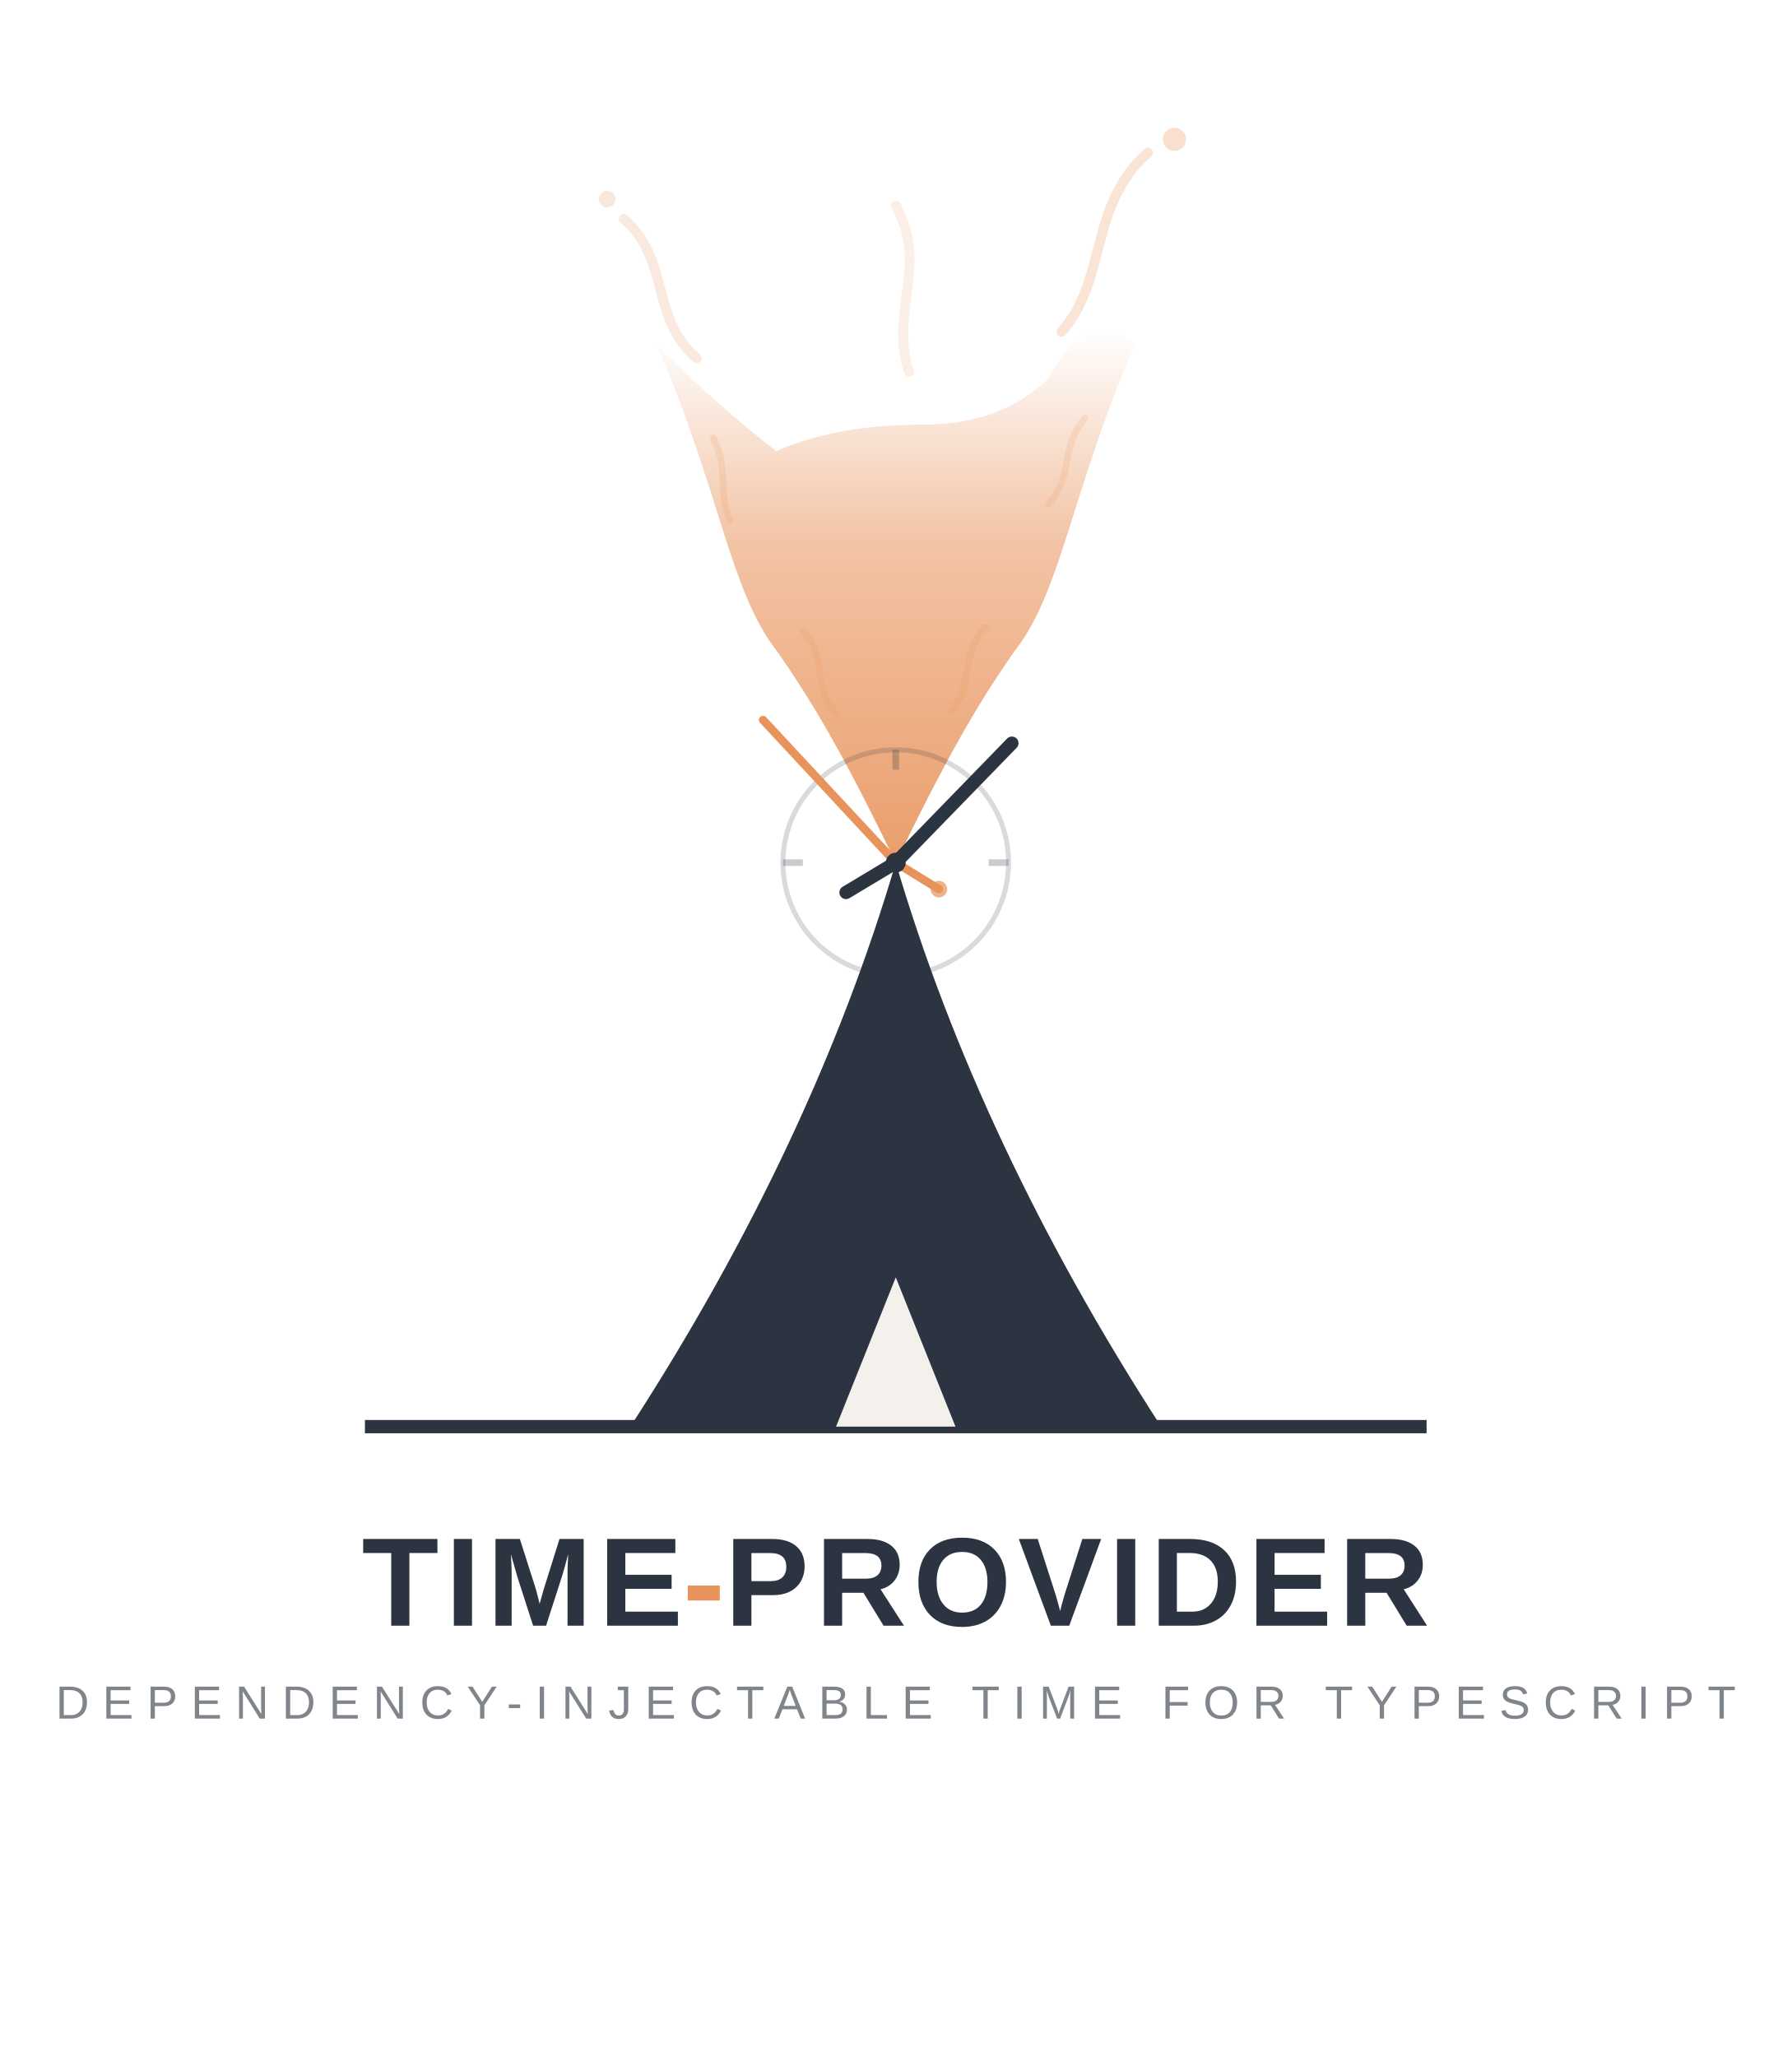
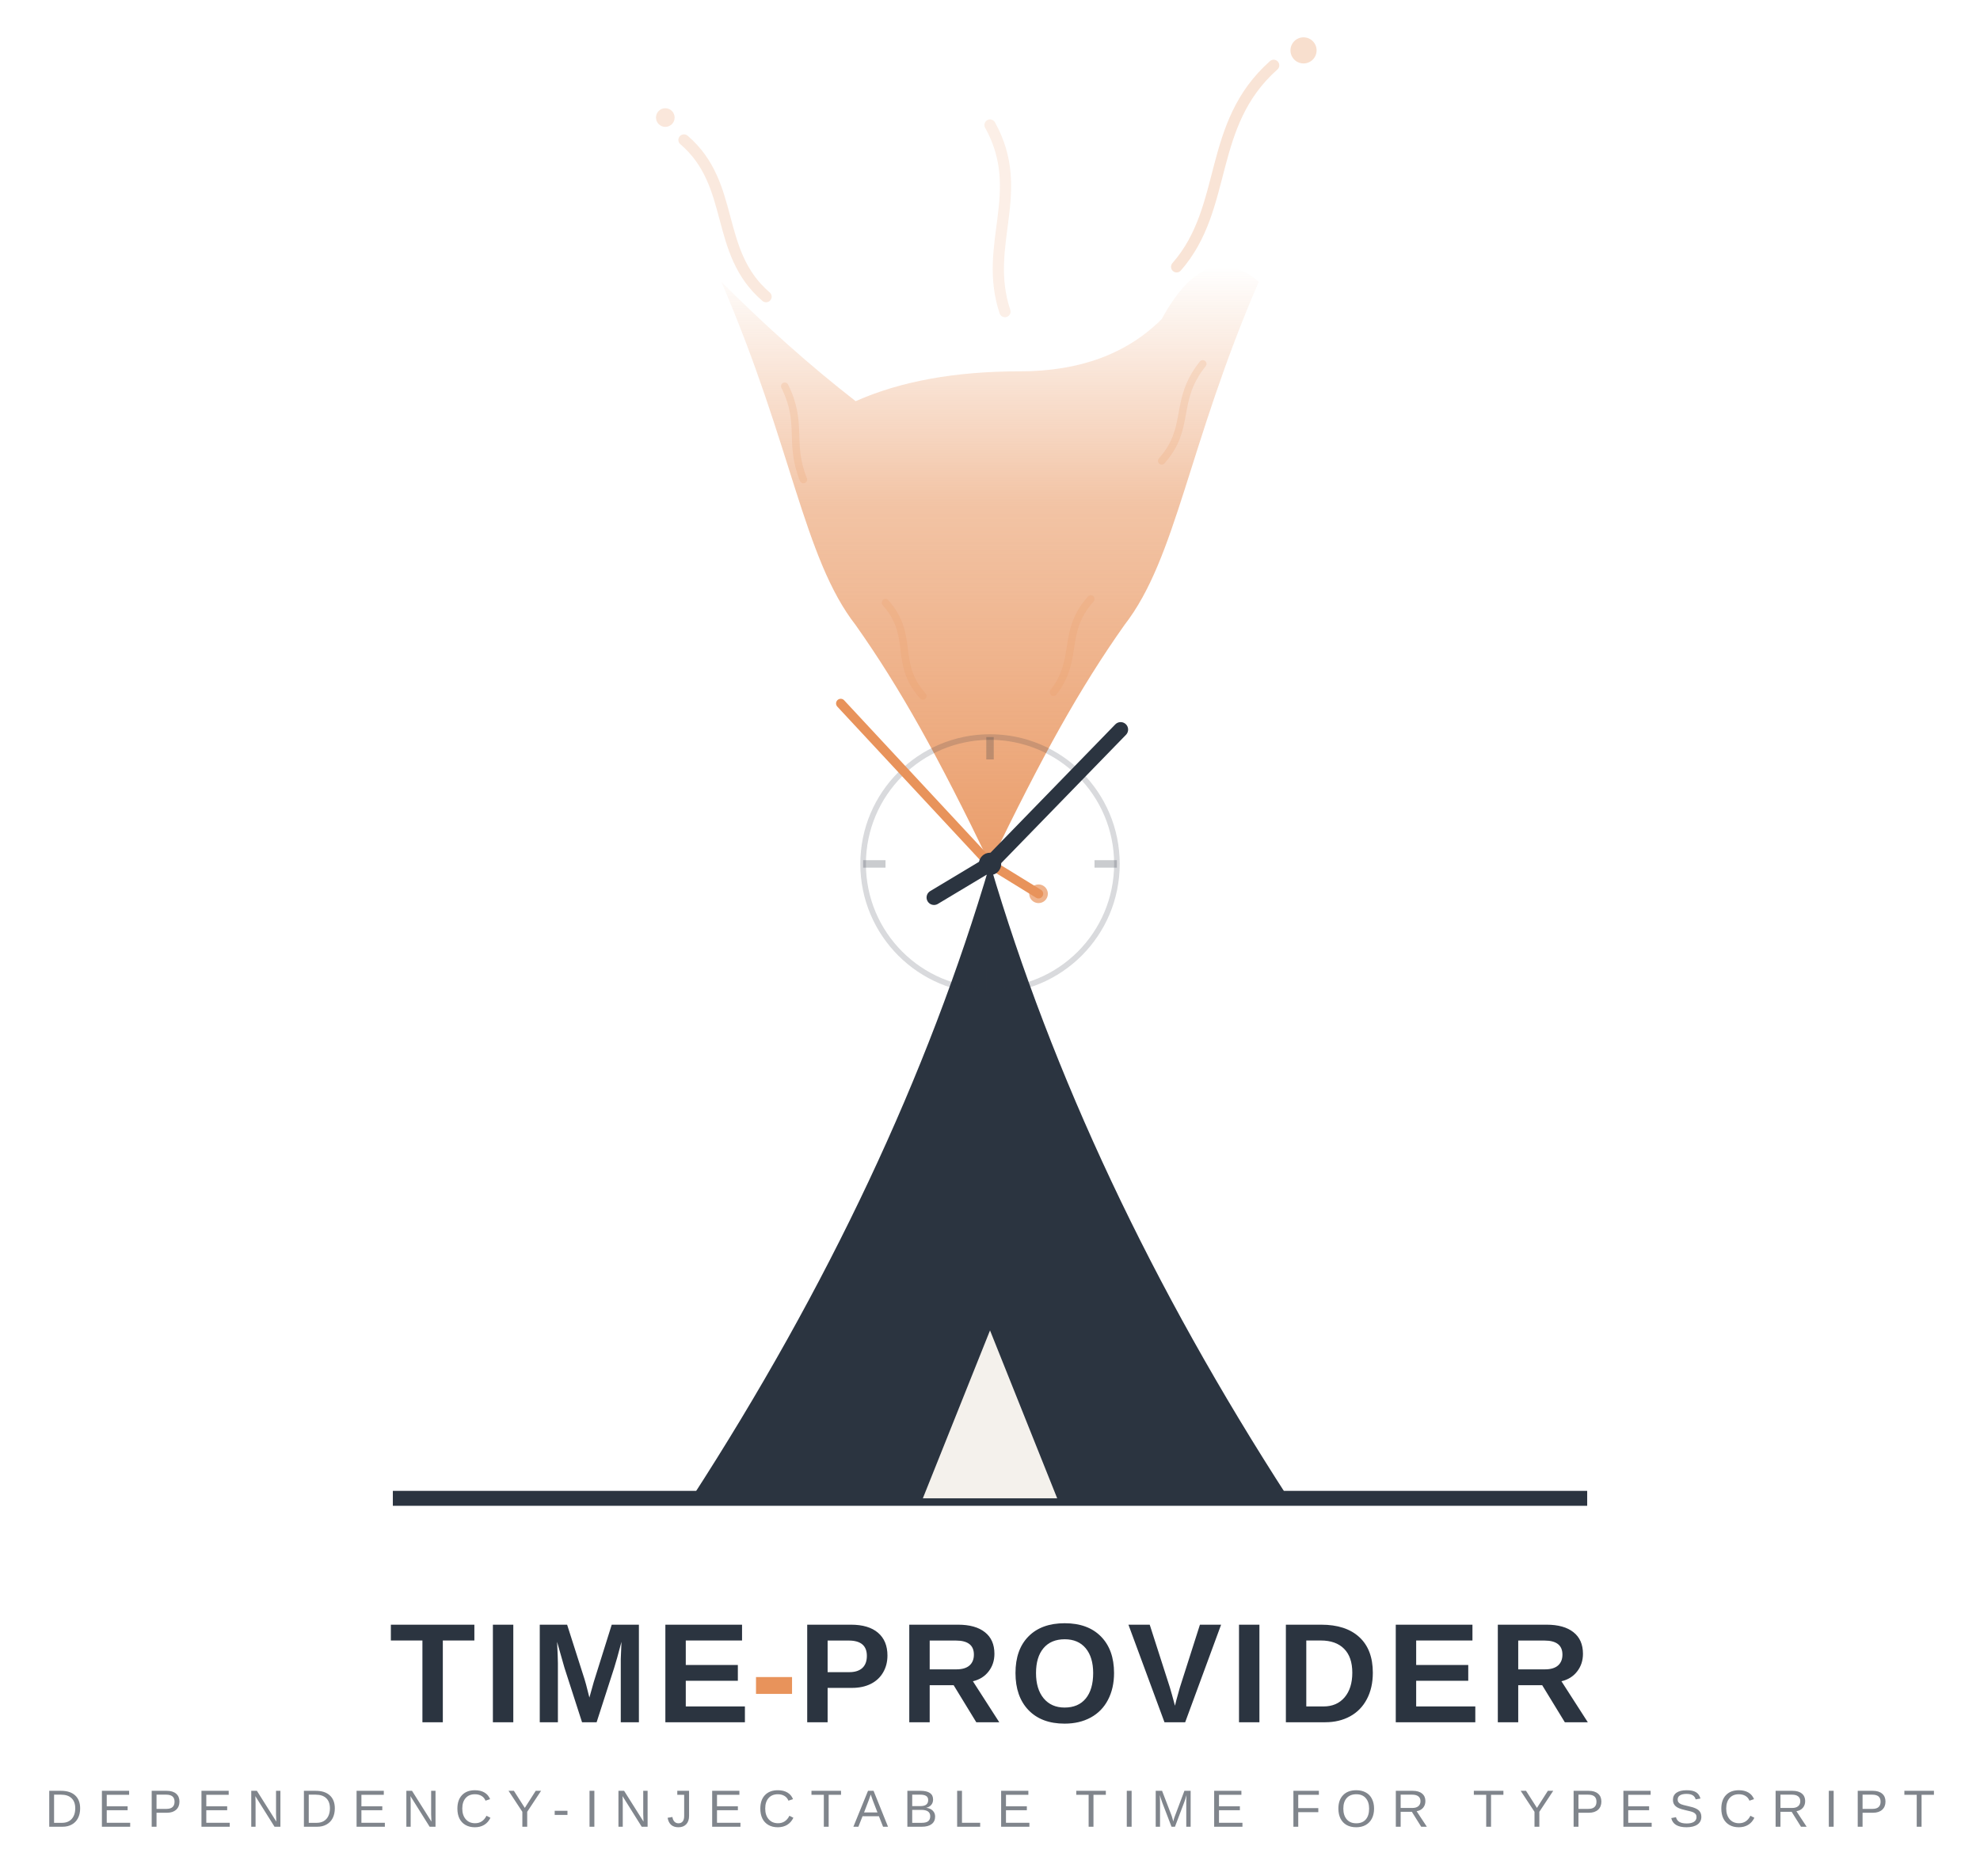
- <svg xmlns="http://www.w3.org/2000/svg" width="540" height="620" viewBox="-20 0 540 620">
+ <svg xmlns="http://www.w3.org/2000/svg" width="530.5" height="502.5" viewBox="-15.23 28.5 530.45 502.5">
  <defs>
    <linearGradient id="smokeFade" x1="0" y1="1" x2="0" y2="0">
      <stop offset="0%" stop-color="#E8935B" stop-opacity="0.9" />
      <stop offset="60%" stop-color="#E8935B" stop-opacity="0.55" />
      <stop offset="100%" stop-color="#E8935B" stop-opacity="0" />
    </linearGradient>
    <style>
      .teepee { fill: #2B3440; }
      .smoke { fill: url(#smokeFade); }
      .smoke-wisp { fill: none; stroke: #E8935B; stroke-width: 3; stroke-linecap: round; }
      .side-wisp { fill: none; stroke: #E8935B; stroke-width: 2; stroke-linecap: round; opacity: 0.18; }
      .clock-face { fill: none; stroke: #2B3440; stroke-width: 1.5; opacity: 0.18; }
      .clock-tick { stroke: #2B3440; stroke-width: 2; opacity: 0.25; }
      .hand-minute { stroke: #2B3440; stroke-width: 4; stroke-linecap: round; }
      .hand-second { stroke: #E8935B; stroke-width: 2.5; stroke-linecap: round; }
      .wordmark { font-family: 'Helvetica Neue', Arial, sans-serif; fill: #2B3440; }
    </style>
  </defs>
  <line x1="90" y1="430" x2="410" y2="430" stroke="#2B3440" stroke-width="4" />
  <path class="teepee" d="M 170 430                           Q 225 345 250 260                           Q 275 345 330 430                           Z" />
  <path d="M 232 430 L 250 385 L 268 430 Z" fill="#F4F1EC" />
  <path class="smoke" d="M 178 104                           C 197 148 200 178 214 196                           C 226 213 236 231 250 260                           C 264 231 274 213 286 196                           C 300 178 303 148 322 104                           Q 308 92 296 114                           Q 282 128 258 128                           Q 232 128 214 136                           Q 196 122 178 104                           Z" />
  <path class="side-wisp" d="M 200 157 C 196 147, 200 142, 195 132" />
  <path class="side-wisp" d="M 232 215 C 224 206, 230 199, 222 190" />
  <path class="side-wisp" d="M 267 214 C 274 205, 269 198, 277 189" />
  <path class="side-wisp" d="M 296 152 C 304 143, 299 136, 307 126" />
  <path class="smoke-wisp" d="M 300 100 C 314 84, 308 62, 326 46" opacity="0.25" />
  <path class="smoke-wisp" d="M 190 108 C 176 96, 182 78, 168 66" opacity="0.2" />
  <path class="smoke-wisp" d="M 254 112 C 248 94, 260 80, 250 62" opacity="0.15" />
  <circle cx="334" cy="42" r="3.5" fill="#E8935B" opacity="0.3" />
  <circle cx="163" cy="60" r="2.5" fill="#E8935B" opacity="0.22" />
  <circle class="clock-face" cx="250" cy="260" r="34" />
  <line class="clock-tick" x1="250" y1="226" x2="250" y2="232" />
  <line class="clock-tick" x1="284" y1="260" x2="278" y2="260" />
  <line class="clock-tick" x1="250" y1="294" x2="250" y2="288" />
  <line class="clock-tick" x1="216" y1="260" x2="222" y2="260" />
  <line class="hand-minute" x1="235" y1="269" x2="250" y2="260" />
  <line class="hand-minute" x1="250" y1="260" x2="285" y2="224" />
  <line class="hand-second" x1="263" y1="268" x2="250" y2="260" />
  <line class="hand-second" x1="250" y1="260" x2="210" y2="217" />
  <circle cx="263" cy="268" r="2.5" fill="#E8935B" opacity="0.7" />
  <circle cx="250" cy="260" r="3" fill="#2B3440" />
  <text x="250" y="490" text-anchor="middle" class="wordmark" font-size="38" font-weight="600" letter-spacing="2">
    TIME<tspan fill="#E8935B">-</tspan>PROVIDER
  </text>
  <text x="250" y="518" text-anchor="middle" class="wordmark" font-size="14" letter-spacing="4" opacity="0.6">
    DEPENDENCY-INJECTABLE TIME FOR TYPESCRIPT
  </text>
</svg>
